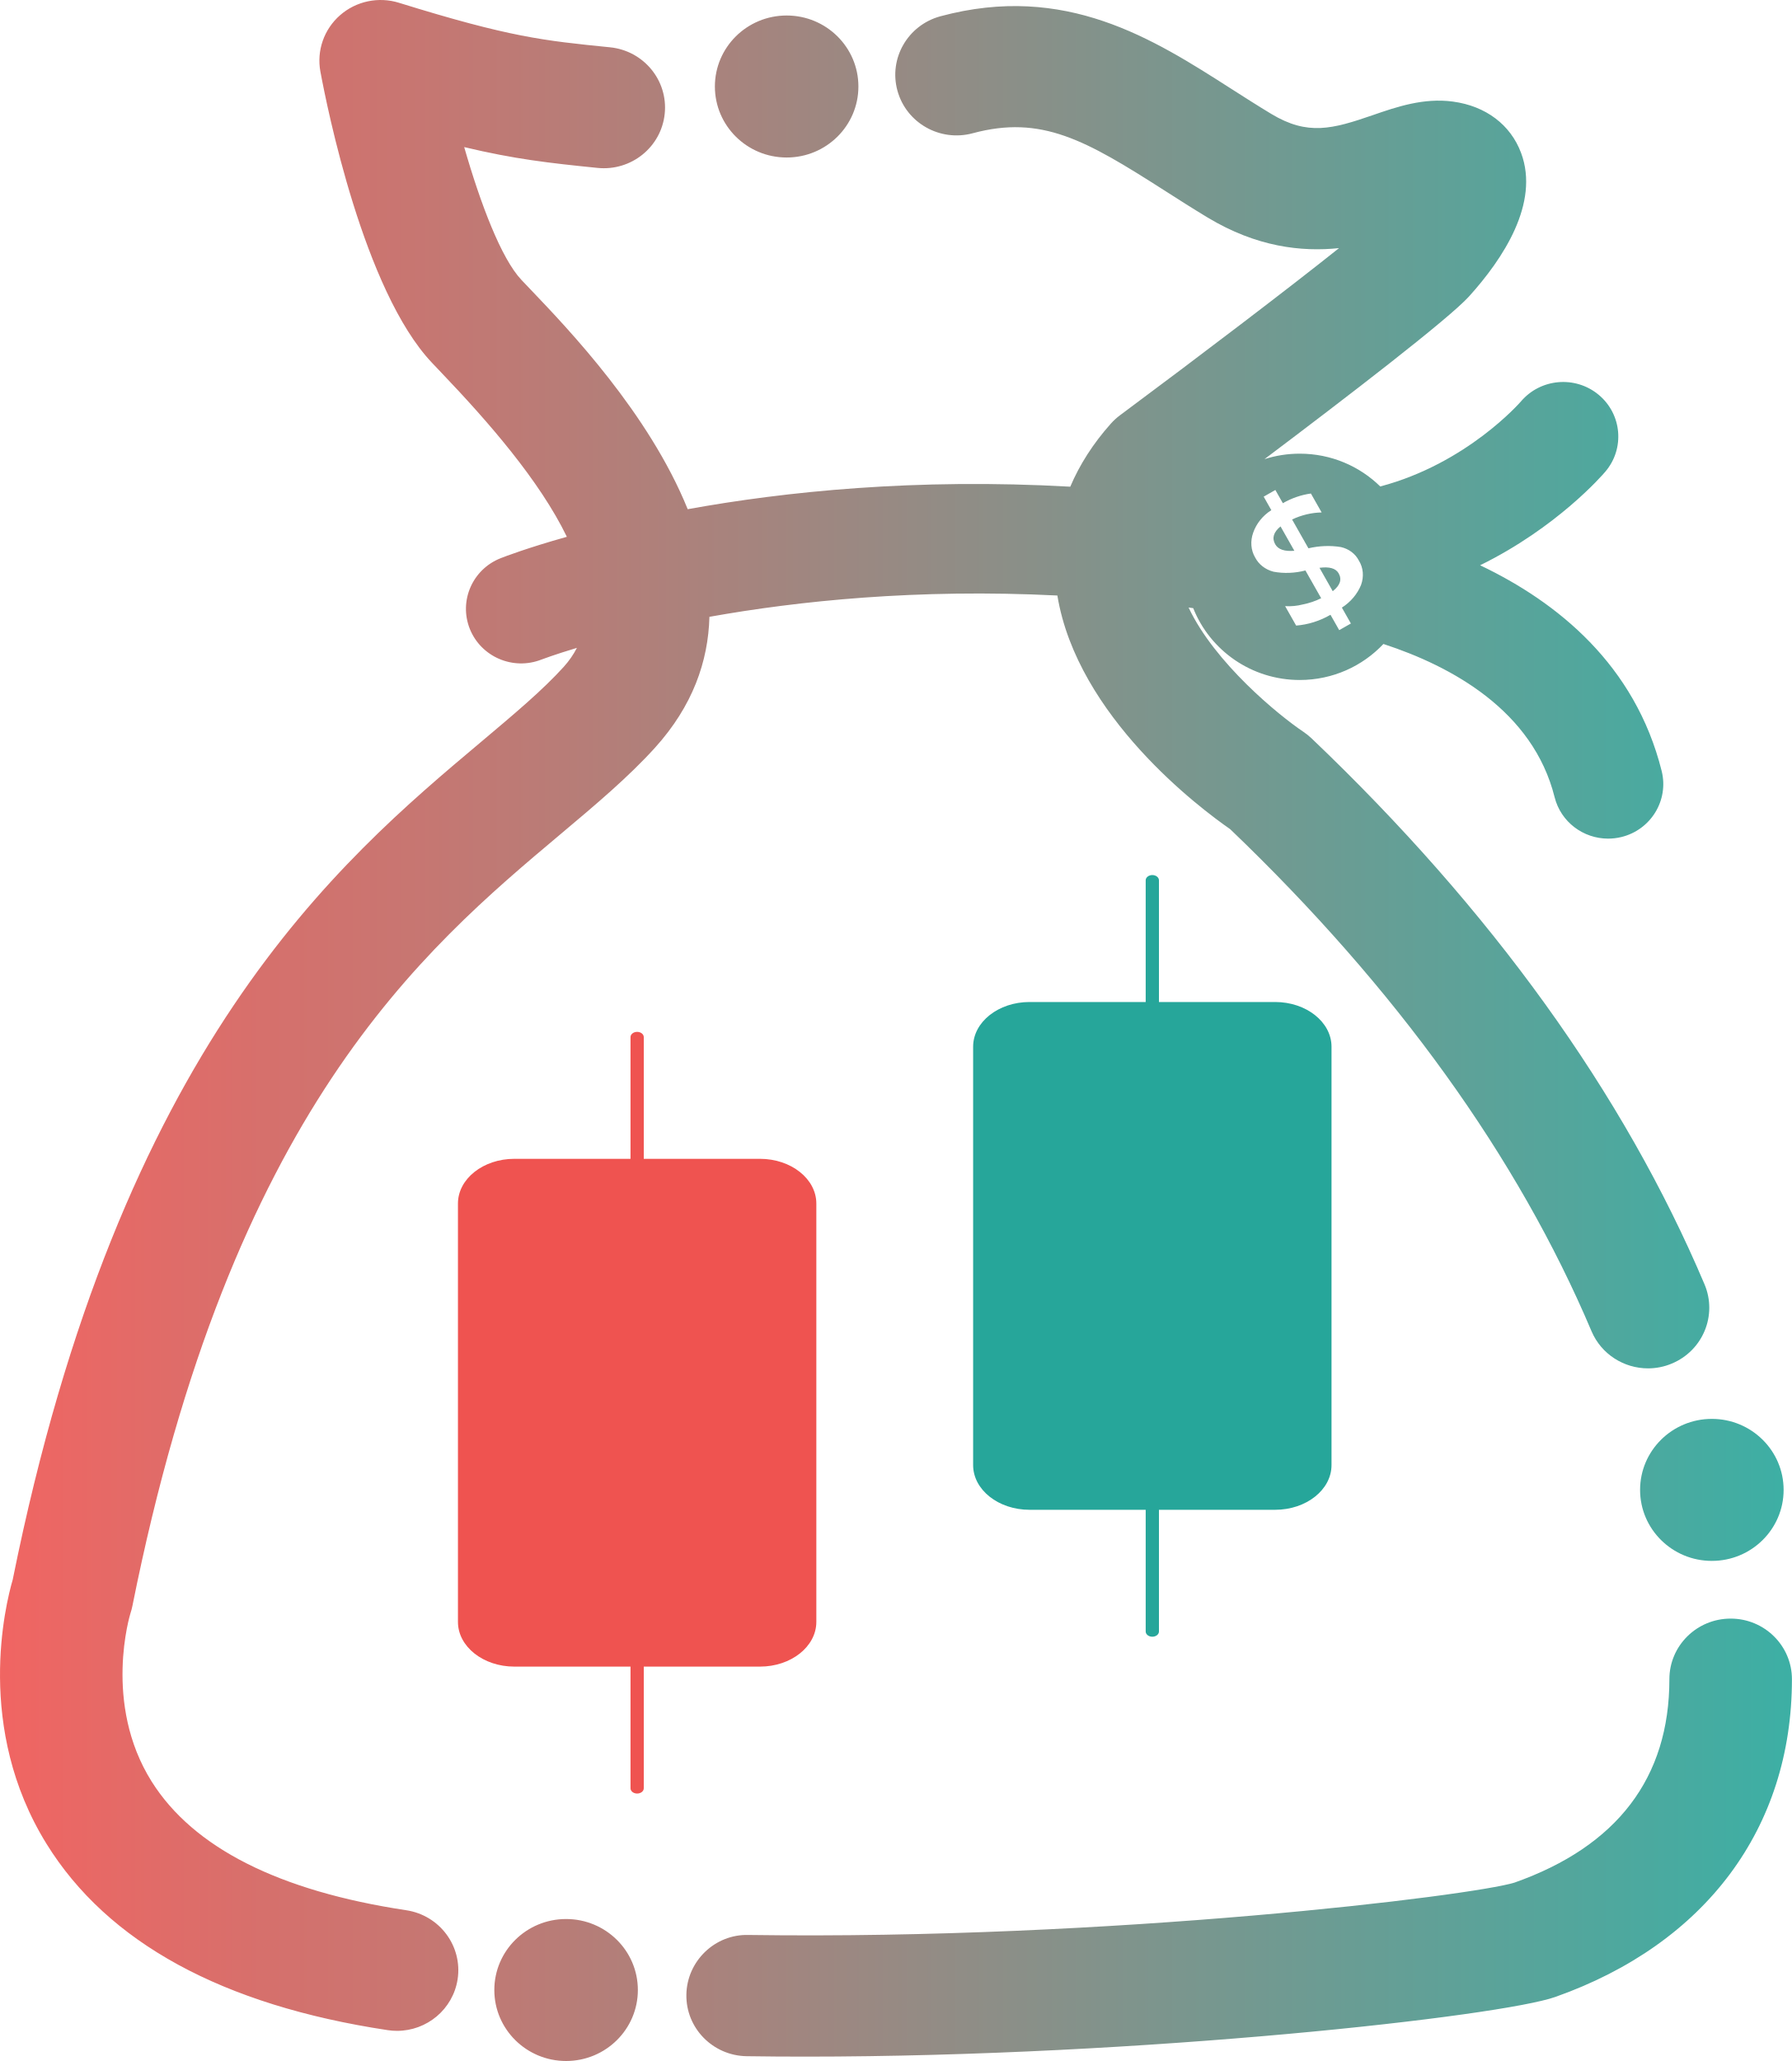
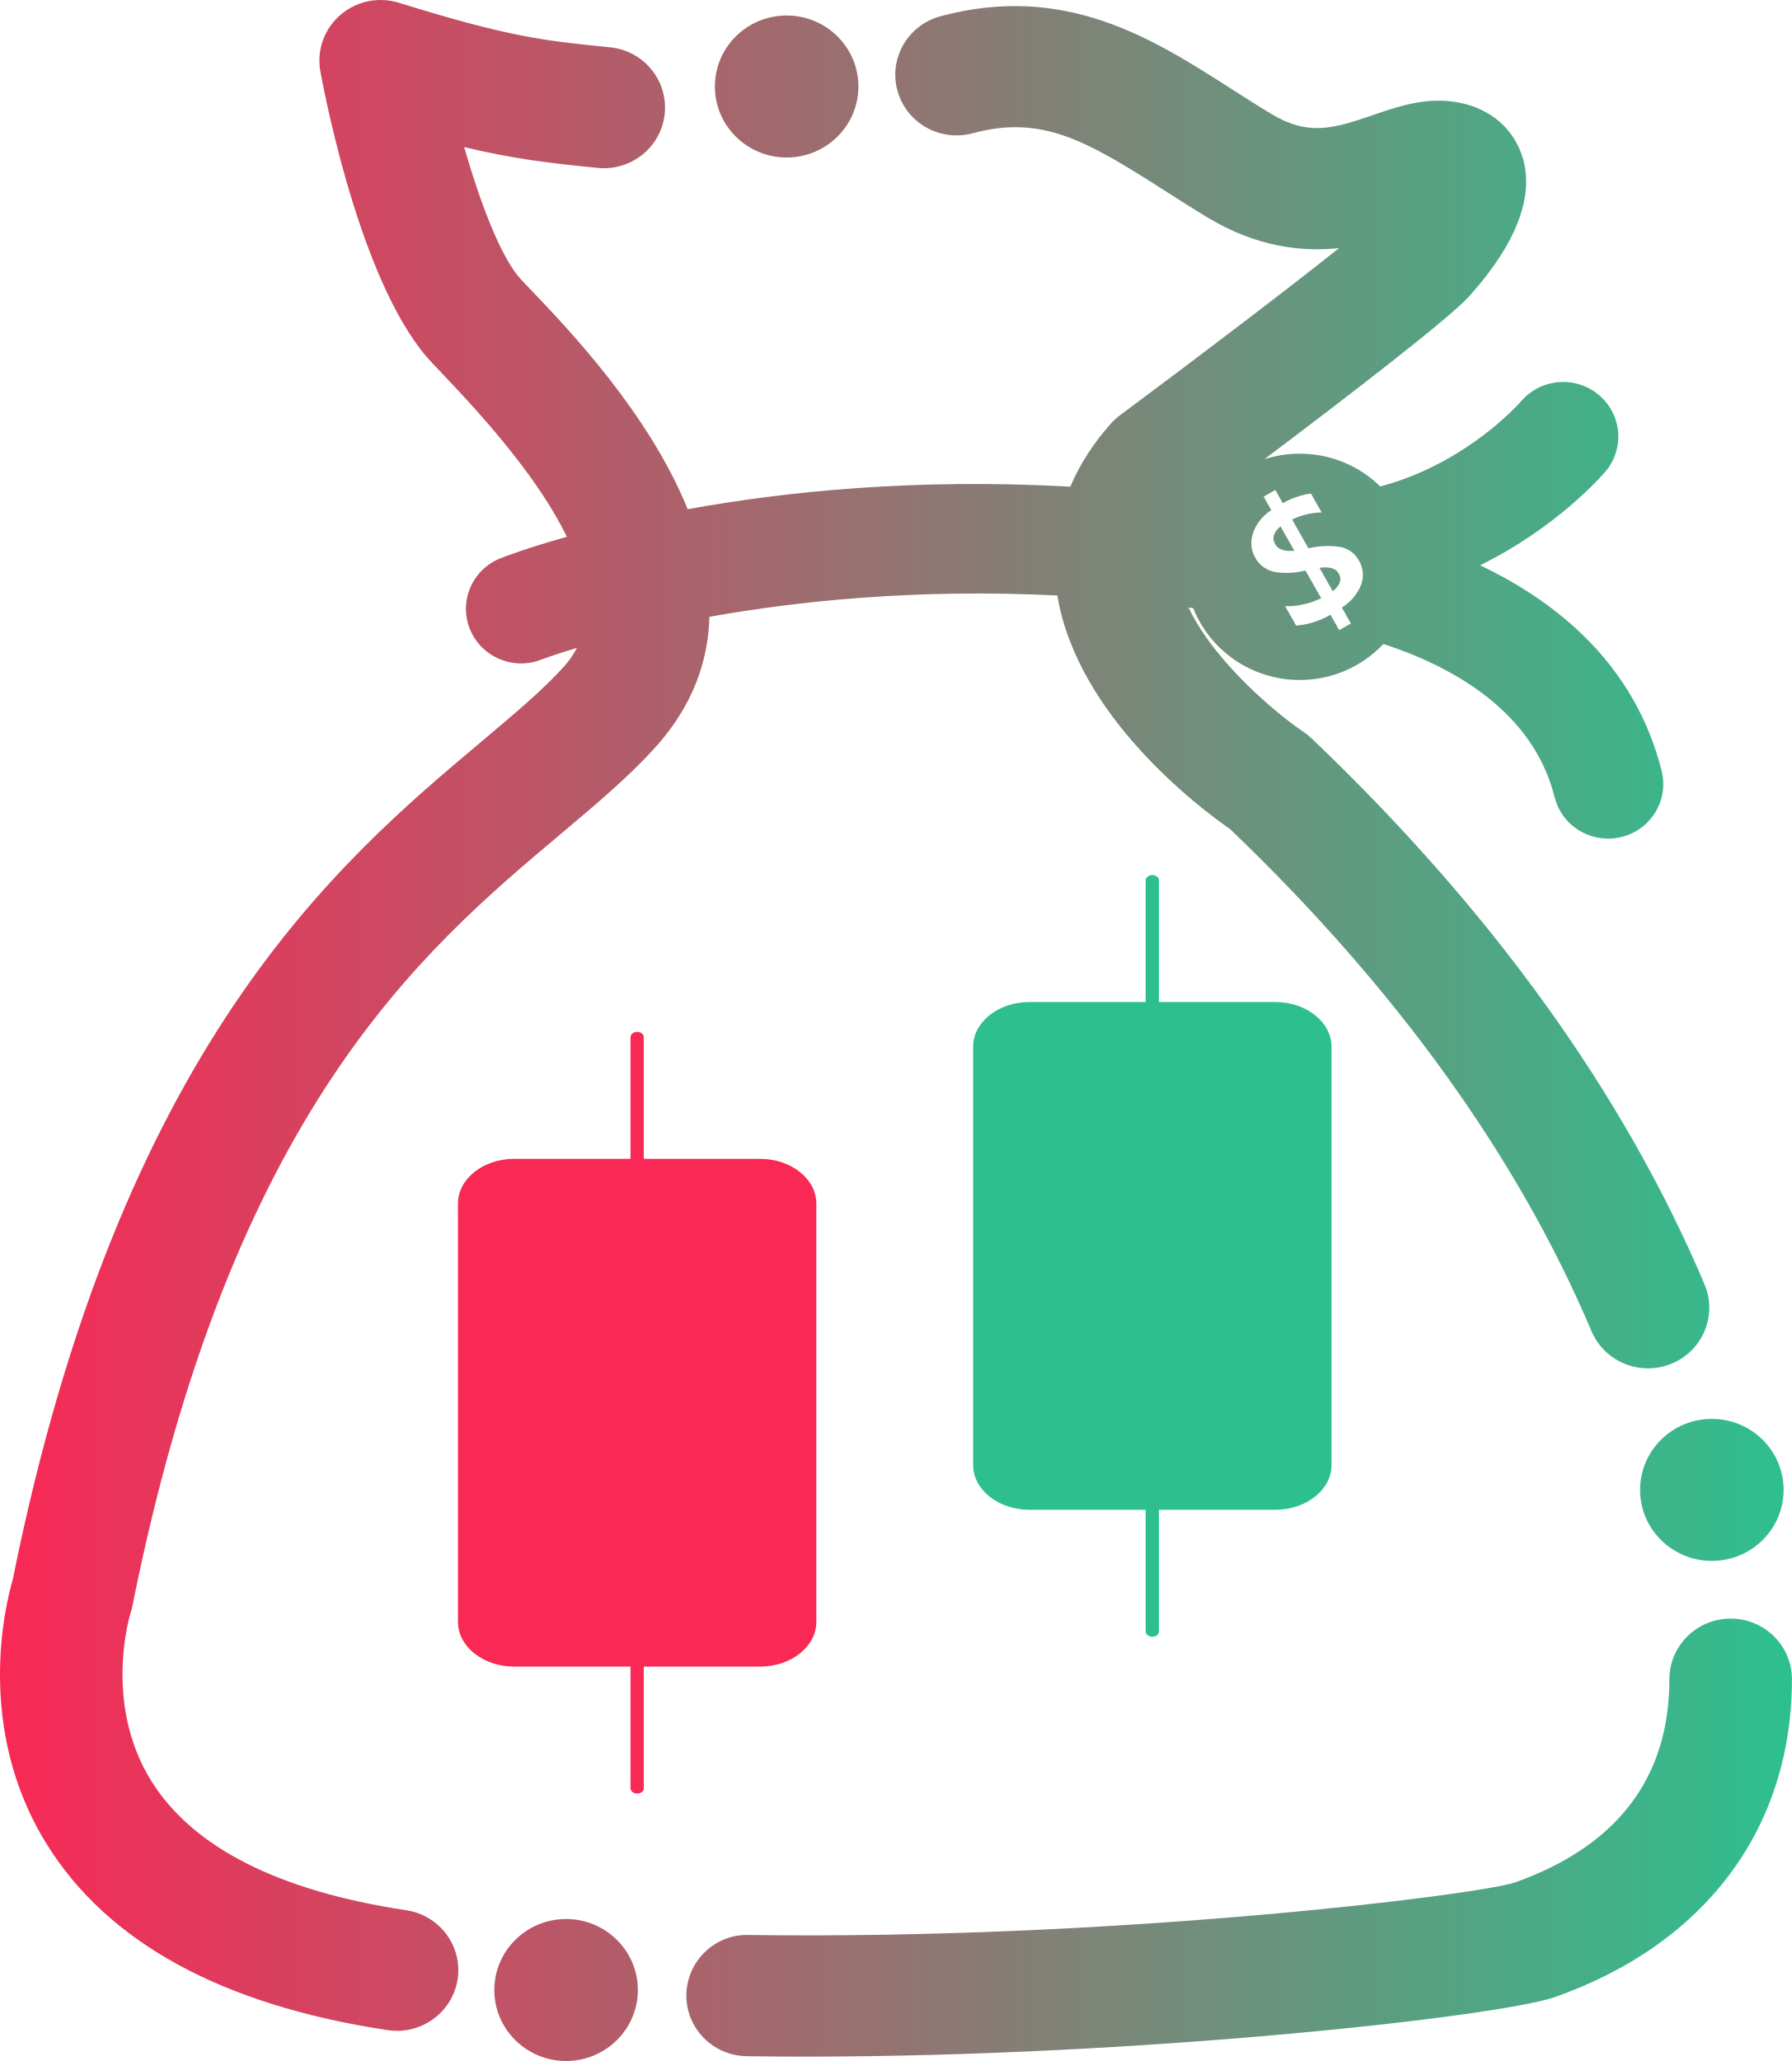
<svg xmlns="http://www.w3.org/2000/svg" fill="none" version="1.1" width="80" height="92" viewBox="0 0 80 92">
  <defs>
-     <linearGradient x1="1" y1="0.5" x2="0" y2="0.5" id="master_svg0_85_04296">
-       <stop offset="0%" stop-color="#26A69A" stop-opacity="0.9" />
-       <stop offset="100%" stop-color="#EF5350" stop-opacity="0.9" />
+     <linearGradient x1="1" y1="0.5" x2="0" y2="0.5" id="master_svg0_696_603">
+       <stop offset="0%" stop-color="#2DC08E" stop-opacity="1" />
+       <stop offset="100%" stop-color="#F92855" stop-opacity="1" />
    </linearGradient>
  </defs>
  <g>
    <g style="mix-blend-mode:passthrough">
      <g style="mix-blend-mode:passthrough">
-         <path d="M28.149,51.728L22.964,51.728C21.573,51.728,20.445,52.622,20.445,53.725L20.445,72.398C20.445,73.501,21.573,74.395,22.964,74.395L33.927,74.395C35.317,74.395,36.445,73.501,36.445,72.398L36.445,53.725C36.445,52.622,35.317,51.728,33.927,51.728L28.741,51.728L28.741,46.296C28.741,46.167,28.609,46.061,28.445,46.061C28.281,46.061,28.149,46.167,28.149,46.296L28.149,51.728ZM28.741,74.395L28.741,79.827C28.741,79.956,28.609,80.061,28.445,80.061C28.281,80.061,28.149,79.956,28.149,79.827L28.149,74.395L28.741,74.395Z" fill-rule="evenodd" fill="#EF5350" fill-opacity="1" />
+         <path d="M28.149,51.728L22.964,51.728C21.573,51.728,20.445,52.622,20.445,53.725L20.445,72.398C20.445,73.501,21.573,74.395,22.964,74.395L33.927,74.395C35.317,74.395,36.445,73.501,36.445,72.398L36.445,53.725C36.445,52.622,35.317,51.728,33.927,51.728L28.741,51.728L28.741,46.296C28.741,46.167,28.609,46.061,28.445,46.061C28.281,46.061,28.149,46.167,28.149,46.296L28.149,51.728ZM28.741,74.395L28.741,79.827C28.741,79.956,28.609,80.061,28.445,80.061C28.281,80.061,28.149,79.956,28.149,79.827L28.149,74.395L28.741,74.395Z" fill-rule="evenodd" fill="#F92855" fill-opacity="1" />
      </g>
      <g style="mix-blend-mode:passthrough">
-         <path d="M51.149,44.728L45.964,44.728C44.573,44.728,43.445,45.622,43.445,46.725L43.445,65.398C43.445,66.501,44.573,67.395,45.964,67.395L56.927,67.395C58.317,67.395,59.445,66.501,59.445,65.398L59.445,46.725C59.445,45.622,58.317,44.728,56.927,44.728L51.741,44.728L51.741,39.296C51.741,39.167,51.609,39.061,51.445,39.061C51.281,39.061,51.149,39.167,51.149,39.296L51.149,44.728ZM51.741,67.395L51.741,72.827C51.741,72.956,51.609,73.061,51.445,73.061C51.281,73.061,51.149,72.956,51.149,72.827L51.149,67.395L51.741,67.395Z" fill-rule="evenodd" fill="#26A69A" fill-opacity="1" />
+         <path d="M51.149,44.728L45.964,44.728C44.573,44.728,43.445,45.622,43.445,46.725L43.445,65.398C43.445,66.501,44.573,67.395,45.964,67.395L56.927,67.395C58.317,67.395,59.445,66.501,59.445,65.398L59.445,46.725C59.445,45.622,58.317,44.728,56.927,44.728L51.741,44.728L51.741,39.296C51.741,39.167,51.609,39.061,51.445,39.061C51.281,39.061,51.149,39.167,51.149,39.296L51.149,44.728ZM51.741,67.395L51.741,72.827C51.741,72.956,51.609,73.061,51.445,73.061C51.281,73.061,51.149,72.956,51.149,72.827L51.149,67.395L51.741,67.395Z" fill-rule="evenodd" fill="#2DC08E" fill-opacity="1" />
      </g>
    </g>
    <g>
-       <path d="M17.727,90.654C17.59,90.654,17.452,90.644,17.312,90.623C9.932,89.51,4.807,86.714,2.078,82.308C-1.122,77.144,0.242,71.631,0.568,70.514C5.376,46.647,15.079,38.495,21.503,33.096C22.968,31.863,24.234,30.799,25.168,29.767C25.41,29.498,25.605,29.215,25.756,28.92C24.747,29.223,24.197,29.433,24.17,29.443C22.908,29.937,21.478,29.325,20.976,28.076C20.476,26.827,21.09,25.415,22.352,24.917C22.504,24.857,23.531,24.461,25.307,23.962C24.087,21.442,21.769,18.795,19.712,16.643L19.282,16.19C16.244,12.978,14.602,4.802,14.304,3.195C14.131,2.262,14.464,1.308,15.181,0.68C15.899,0.051,16.898,-0.16,17.812,0.124C22.773,1.663,24.264,1.813,27.232,2.111C28.736,2.262,29.83,3.59,29.676,5.077C29.524,6.563,28.182,7.648,26.678,7.495C24.499,7.276,22.952,7.099,20.724,6.566C21.449,9.091,22.38,11.543,23.277,12.492L23.688,12.924C25.376,14.69,28.969,18.45,30.702,22.73C35.039,21.943,40.879,21.336,47.782,21.725C48.2,20.739,48.805,19.795,49.591,18.913C49.714,18.775,49.85,18.65,49.999,18.539C53.614,15.851,57.549,12.857,59.78,11.076C58.103,11.25,56.103,11.028,53.912,9.709C53.244,9.306,52.599,8.894,51.966,8.489C48.467,6.252,46.497,5.121,43.423,5.949C41.965,6.341,40.462,5.49,40.066,4.048C39.669,2.606,40.53,1.119,41.987,0.726C47.56,-0.774,51.48,1.733,54.936,3.943L54.936,3.943C55.528,4.322,56.132,4.708,56.756,5.085C58.384,6.066,59.486,5.761,61.29,5.139C62.351,4.772,63.557,4.357,64.868,4.535C66.332,4.733,67.441,5.569,67.91,6.831C68.744,9.073,67.103,11.553,65.58,13.237C64.673,14.239,60.084,17.761,56.452,20.496C56.948,20.337,57.477,20.251,58.026,20.251C59.428,20.251,60.698,20.81,61.621,21.715C65.495,20.69,67.87,17.956,67.903,17.918C68.78,16.889,70.332,16.758,71.372,17.623C72.412,18.489,72.546,20.025,71.67,21.054C71.522,21.229,69.506,23.549,66.079,25.233C69.54,26.882,72.999,29.682,74.184,34.414C74.511,35.721,73.706,37.041,72.386,37.364C72.187,37.412,71.988,37.435,71.792,37.435C70.687,37.435,69.683,36.693,69.405,35.585C68.438,31.722,64.814,29.743,61.762,28.746C60.83,29.735,59.501,30.354,58.026,30.354C55.864,30.354,54.016,29.024,53.271,27.147C53.202,27.138,53.133,27.129,53.064,27.119C54.232,29.594,57.085,31.926,58.187,32.665C58.316,32.752,58.442,32.852,58.555,32.96C66.587,40.615,72.489,48.813,76.097,57.329C76.681,58.707,76.025,60.293,74.631,60.87C74.298,61.01,73.939,61.082,73.576,61.082C72.507,61.082,71.491,60.458,71.052,59.421C67.758,51.645,62.331,44.107,54.92,37.012C53.607,36.101,48.098,31.992,47.206,26.583C40.942,26.268,35.619,26.828,31.672,27.534C31.62,29.527,30.922,31.517,29.246,33.373C28.061,34.683,26.597,35.915,25.045,37.219C21.941,39.827,18.265,42.917,14.81,48.119C11.356,53.322,8.124,60.636,5.91,71.693C5.887,71.803,5.859,71.912,5.823,72.019C5.816,72.041,4.579,76.041,6.773,79.529C8.633,82.483,12.456,84.414,18.137,85.27C19.63,85.495,20.657,86.876,20.43,88.353C20.221,89.694,19.056,90.654,17.727,90.654ZM35.12,7.031C33.35,7.031,31.916,5.612,31.916,3.862C31.916,2.111,33.35,0.692,35.12,0.692C36.889,0.692,38.323,2.111,38.323,3.862C38.323,5.612,36.889,7.031,35.12,7.031ZM57.685,23.189L58.414,24.475C58.898,24.362,59.392,24.343,59.864,24.42C60.219,24.5,60.509,24.718,60.666,25.023C60.864,25.339,60.899,25.735,60.765,26.109C60.599,26.518,60.297,26.875,59.908,27.123L60.31,27.832L59.789,28.129L59.399,27.443C58.926,27.718,58.399,27.883,57.866,27.925L57.374,27.057C57.638,27.074,57.907,27.048,58.17,26.98C58.45,26.925,58.724,26.832,58.983,26.704L58.28,25.465C57.805,25.588,57.317,25.607,56.855,25.52C56.491,25.426,56.196,25.197,56.033,24.881C55.843,24.556,55.813,24.157,55.948,23.779C56.088,23.373,56.376,23.015,56.758,22.773L56.417,22.17L56.938,21.872L57.273,22.462C57.661,22.238,58.089,22.09,58.525,22.03L59.004,22.875C58.555,22.883,58.103,22.991,57.685,23.189ZM56.932,24.296Q57.128,24.642,57.786,24.586L57.169,23.498Q56.698,23.884,56.932,24.296ZM58.908,25.346L59.498,26.387L59.499,26.389Q59.996,26.005,59.763,25.592Q59.573,25.258,58.908,25.346ZM73.221,66.507C73.221,68.257,74.656,69.676,76.425,69.676C78.194,69.676,79.629,68.257,79.629,66.507C79.629,64.756,78.194,63.337,76.425,63.337C74.656,63.337,73.221,64.756,73.221,66.507ZM35.947,91.805C35.073,91.805,34.204,91.799,33.338,91.786C31.827,91.764,30.62,90.536,30.643,89.04C30.665,87.546,31.916,86.33,33.418,86.374C49.634,86.606,65.751,84.618,67.613,84.037C72.195,82.418,74.529,79.36,74.529,74.957C74.529,73.463,75.754,72.252,77.265,72.252C78.775,72.252,80,73.463,80,74.957C80,81.599,76.148,86.769,69.432,89.142C67.004,90,51.096,91.805,35.947,91.805ZM25.273,92C23.504,92,22.069,90.581,22.069,88.831C22.069,87.08,23.504,85.662,25.273,85.662C27.042,85.662,28.477,87.08,28.477,88.831C28.477,90.581,27.042,92,25.273,92Z" fill-rule="evenodd" fill="url(#master_svg0_85_04296)" fill-opacity="1" />
+       <path d="M17.727,90.654C17.59,90.654,17.452,90.644,17.312,90.623C9.932,89.51,4.807,86.714,2.078,82.308C-1.122,77.144,0.242,71.631,0.568,70.514C5.376,46.647,15.079,38.495,21.503,33.096C22.968,31.863,24.234,30.799,25.168,29.767C25.41,29.498,25.605,29.215,25.756,28.92C24.747,29.223,24.197,29.433,24.17,29.443C22.908,29.937,21.478,29.325,20.976,28.076C20.476,26.827,21.09,25.415,22.352,24.917C22.504,24.857,23.531,24.461,25.307,23.962C24.087,21.442,21.769,18.795,19.712,16.643L19.282,16.19C16.244,12.978,14.602,4.802,14.304,3.195C14.131,2.262,14.464,1.308,15.181,0.68C15.899,0.051,16.898,-0.16,17.812,0.124C22.773,1.663,24.264,1.813,27.232,2.111C28.736,2.262,29.83,3.59,29.676,5.077C29.524,6.563,28.182,7.648,26.678,7.495C24.499,7.276,22.952,7.099,20.724,6.566C21.449,9.091,22.38,11.543,23.277,12.492L23.688,12.924C25.376,14.69,28.969,18.45,30.702,22.73C35.039,21.943,40.879,21.336,47.782,21.725C48.2,20.739,48.805,19.795,49.591,18.913C49.714,18.775,49.85,18.65,49.999,18.539C53.614,15.851,57.549,12.857,59.78,11.076C58.103,11.25,56.103,11.028,53.912,9.709C53.244,9.306,52.599,8.894,51.966,8.489C48.467,6.252,46.497,5.121,43.423,5.949C41.965,6.341,40.462,5.49,40.066,4.048C39.669,2.606,40.53,1.119,41.987,0.726C47.56,-0.774,51.48,1.733,54.936,3.943L54.936,3.943C55.528,4.322,56.132,4.708,56.756,5.085C58.384,6.066,59.486,5.761,61.29,5.139C62.351,4.772,63.557,4.357,64.868,4.535C66.332,4.733,67.441,5.569,67.91,6.831C68.744,9.073,67.103,11.553,65.58,13.237C64.673,14.239,60.084,17.761,56.452,20.496C56.948,20.337,57.477,20.251,58.026,20.251C59.428,20.251,60.698,20.81,61.621,21.715C65.495,20.69,67.87,17.956,67.903,17.918C68.78,16.889,70.332,16.758,71.372,17.623C72.412,18.489,72.546,20.025,71.67,21.054C71.522,21.229,69.506,23.549,66.079,25.233C69.54,26.882,72.999,29.682,74.184,34.414C74.511,35.721,73.706,37.041,72.386,37.364C72.187,37.412,71.988,37.435,71.792,37.435C70.687,37.435,69.683,36.693,69.405,35.585C68.438,31.722,64.814,29.743,61.762,28.746C60.83,29.735,59.501,30.354,58.026,30.354C55.864,30.354,54.016,29.024,53.271,27.147C53.202,27.138,53.133,27.129,53.064,27.119C54.232,29.594,57.085,31.926,58.187,32.665C58.316,32.752,58.442,32.852,58.555,32.96C66.587,40.615,72.489,48.813,76.097,57.329C76.681,58.707,76.025,60.293,74.631,60.87C74.298,61.01,73.939,61.082,73.576,61.082C72.507,61.082,71.491,60.458,71.052,59.421C67.758,51.645,62.331,44.107,54.92,37.012C53.607,36.101,48.098,31.992,47.206,26.583C40.942,26.268,35.619,26.828,31.672,27.534C31.62,29.527,30.922,31.517,29.246,33.373C28.061,34.683,26.597,35.915,25.045,37.219C21.941,39.827,18.265,42.917,14.81,48.119C11.356,53.322,8.124,60.636,5.91,71.693C5.887,71.803,5.859,71.912,5.823,72.019C5.816,72.041,4.579,76.041,6.773,79.529C8.633,82.483,12.456,84.414,18.137,85.27C19.63,85.495,20.657,86.876,20.43,88.353C20.221,89.694,19.056,90.654,17.727,90.654ZM35.12,7.031C33.35,7.031,31.916,5.612,31.916,3.862C31.916,2.111,33.35,0.692,35.12,0.692C36.889,0.692,38.323,2.111,38.323,3.862C38.323,5.612,36.889,7.031,35.12,7.031ZM57.685,23.189L58.414,24.475C58.898,24.362,59.392,24.343,59.864,24.42C60.219,24.5,60.509,24.718,60.666,25.023C60.864,25.339,60.899,25.735,60.765,26.109C60.599,26.518,60.297,26.875,59.908,27.123L60.31,27.832L59.789,28.129L59.399,27.443C58.926,27.718,58.399,27.883,57.866,27.925L57.374,27.057C57.638,27.074,57.907,27.048,58.17,26.98C58.45,26.925,58.724,26.832,58.983,26.704L58.28,25.465C57.805,25.588,57.317,25.607,56.855,25.52C56.491,25.426,56.196,25.197,56.033,24.881C55.843,24.556,55.813,24.157,55.948,23.779C56.088,23.373,56.376,23.015,56.758,22.773L56.417,22.17L56.938,21.872L57.273,22.462C57.661,22.238,58.089,22.09,58.525,22.03L59.004,22.875C58.555,22.883,58.103,22.991,57.685,23.189ZM56.932,24.296Q57.128,24.642,57.786,24.586L57.169,23.498Q56.698,23.884,56.932,24.296ZM58.908,25.346L59.498,26.387L59.499,26.389Q59.996,26.005,59.763,25.592Q59.573,25.258,58.908,25.346ZM73.221,66.507C73.221,68.257,74.656,69.676,76.425,69.676C78.194,69.676,79.629,68.257,79.629,66.507C79.629,64.756,78.194,63.337,76.425,63.337C74.656,63.337,73.221,64.756,73.221,66.507ZM35.947,91.805C35.073,91.805,34.204,91.799,33.338,91.786C31.827,91.764,30.62,90.536,30.643,89.04C30.665,87.546,31.916,86.33,33.418,86.374C49.634,86.606,65.751,84.618,67.613,84.037C72.195,82.418,74.529,79.36,74.529,74.957C74.529,73.463,75.754,72.252,77.265,72.252C78.775,72.252,80,73.463,80,74.957C80,81.599,76.148,86.769,69.432,89.142C67.004,90,51.096,91.805,35.947,91.805ZM25.273,92C23.504,92,22.069,90.581,22.069,88.831C22.069,87.08,23.504,85.662,25.273,85.662C27.042,85.662,28.477,87.08,28.477,88.831C28.477,90.581,27.042,92,25.273,92Z" fill-rule="evenodd" fill="url(#master_svg0_696_603)" fill-opacity="1" />
    </g>
  </g>
</svg>
